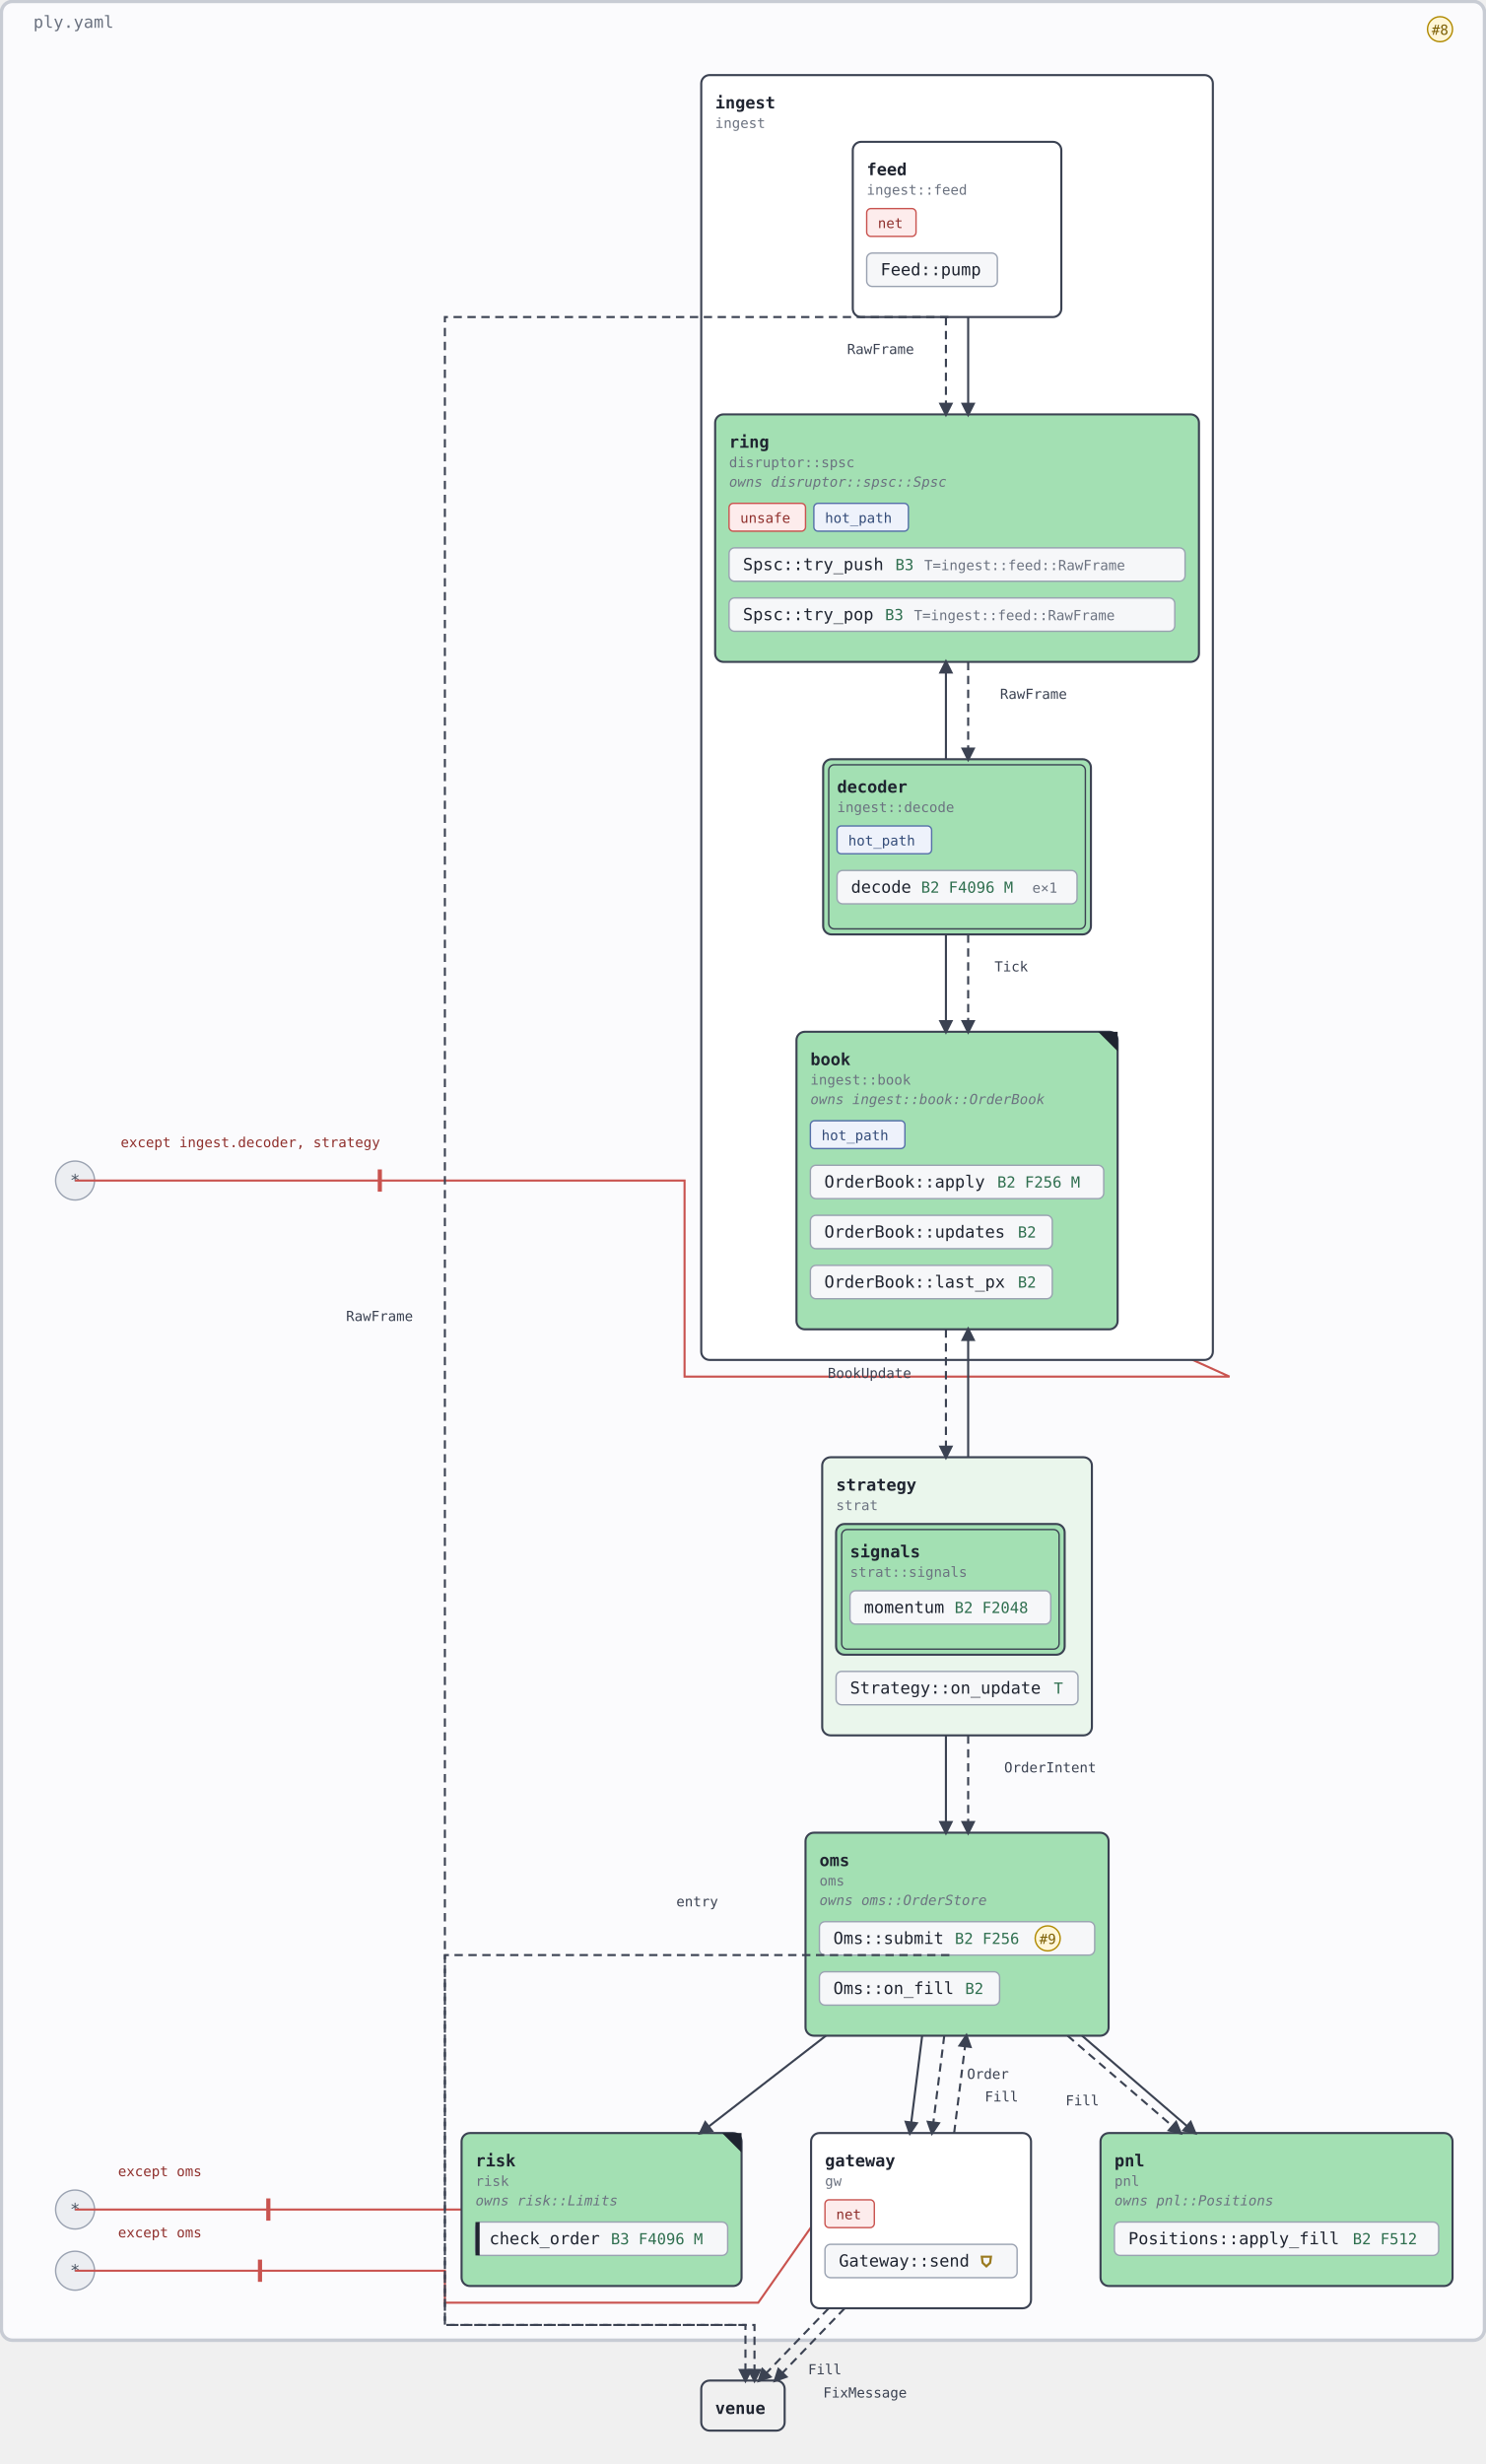
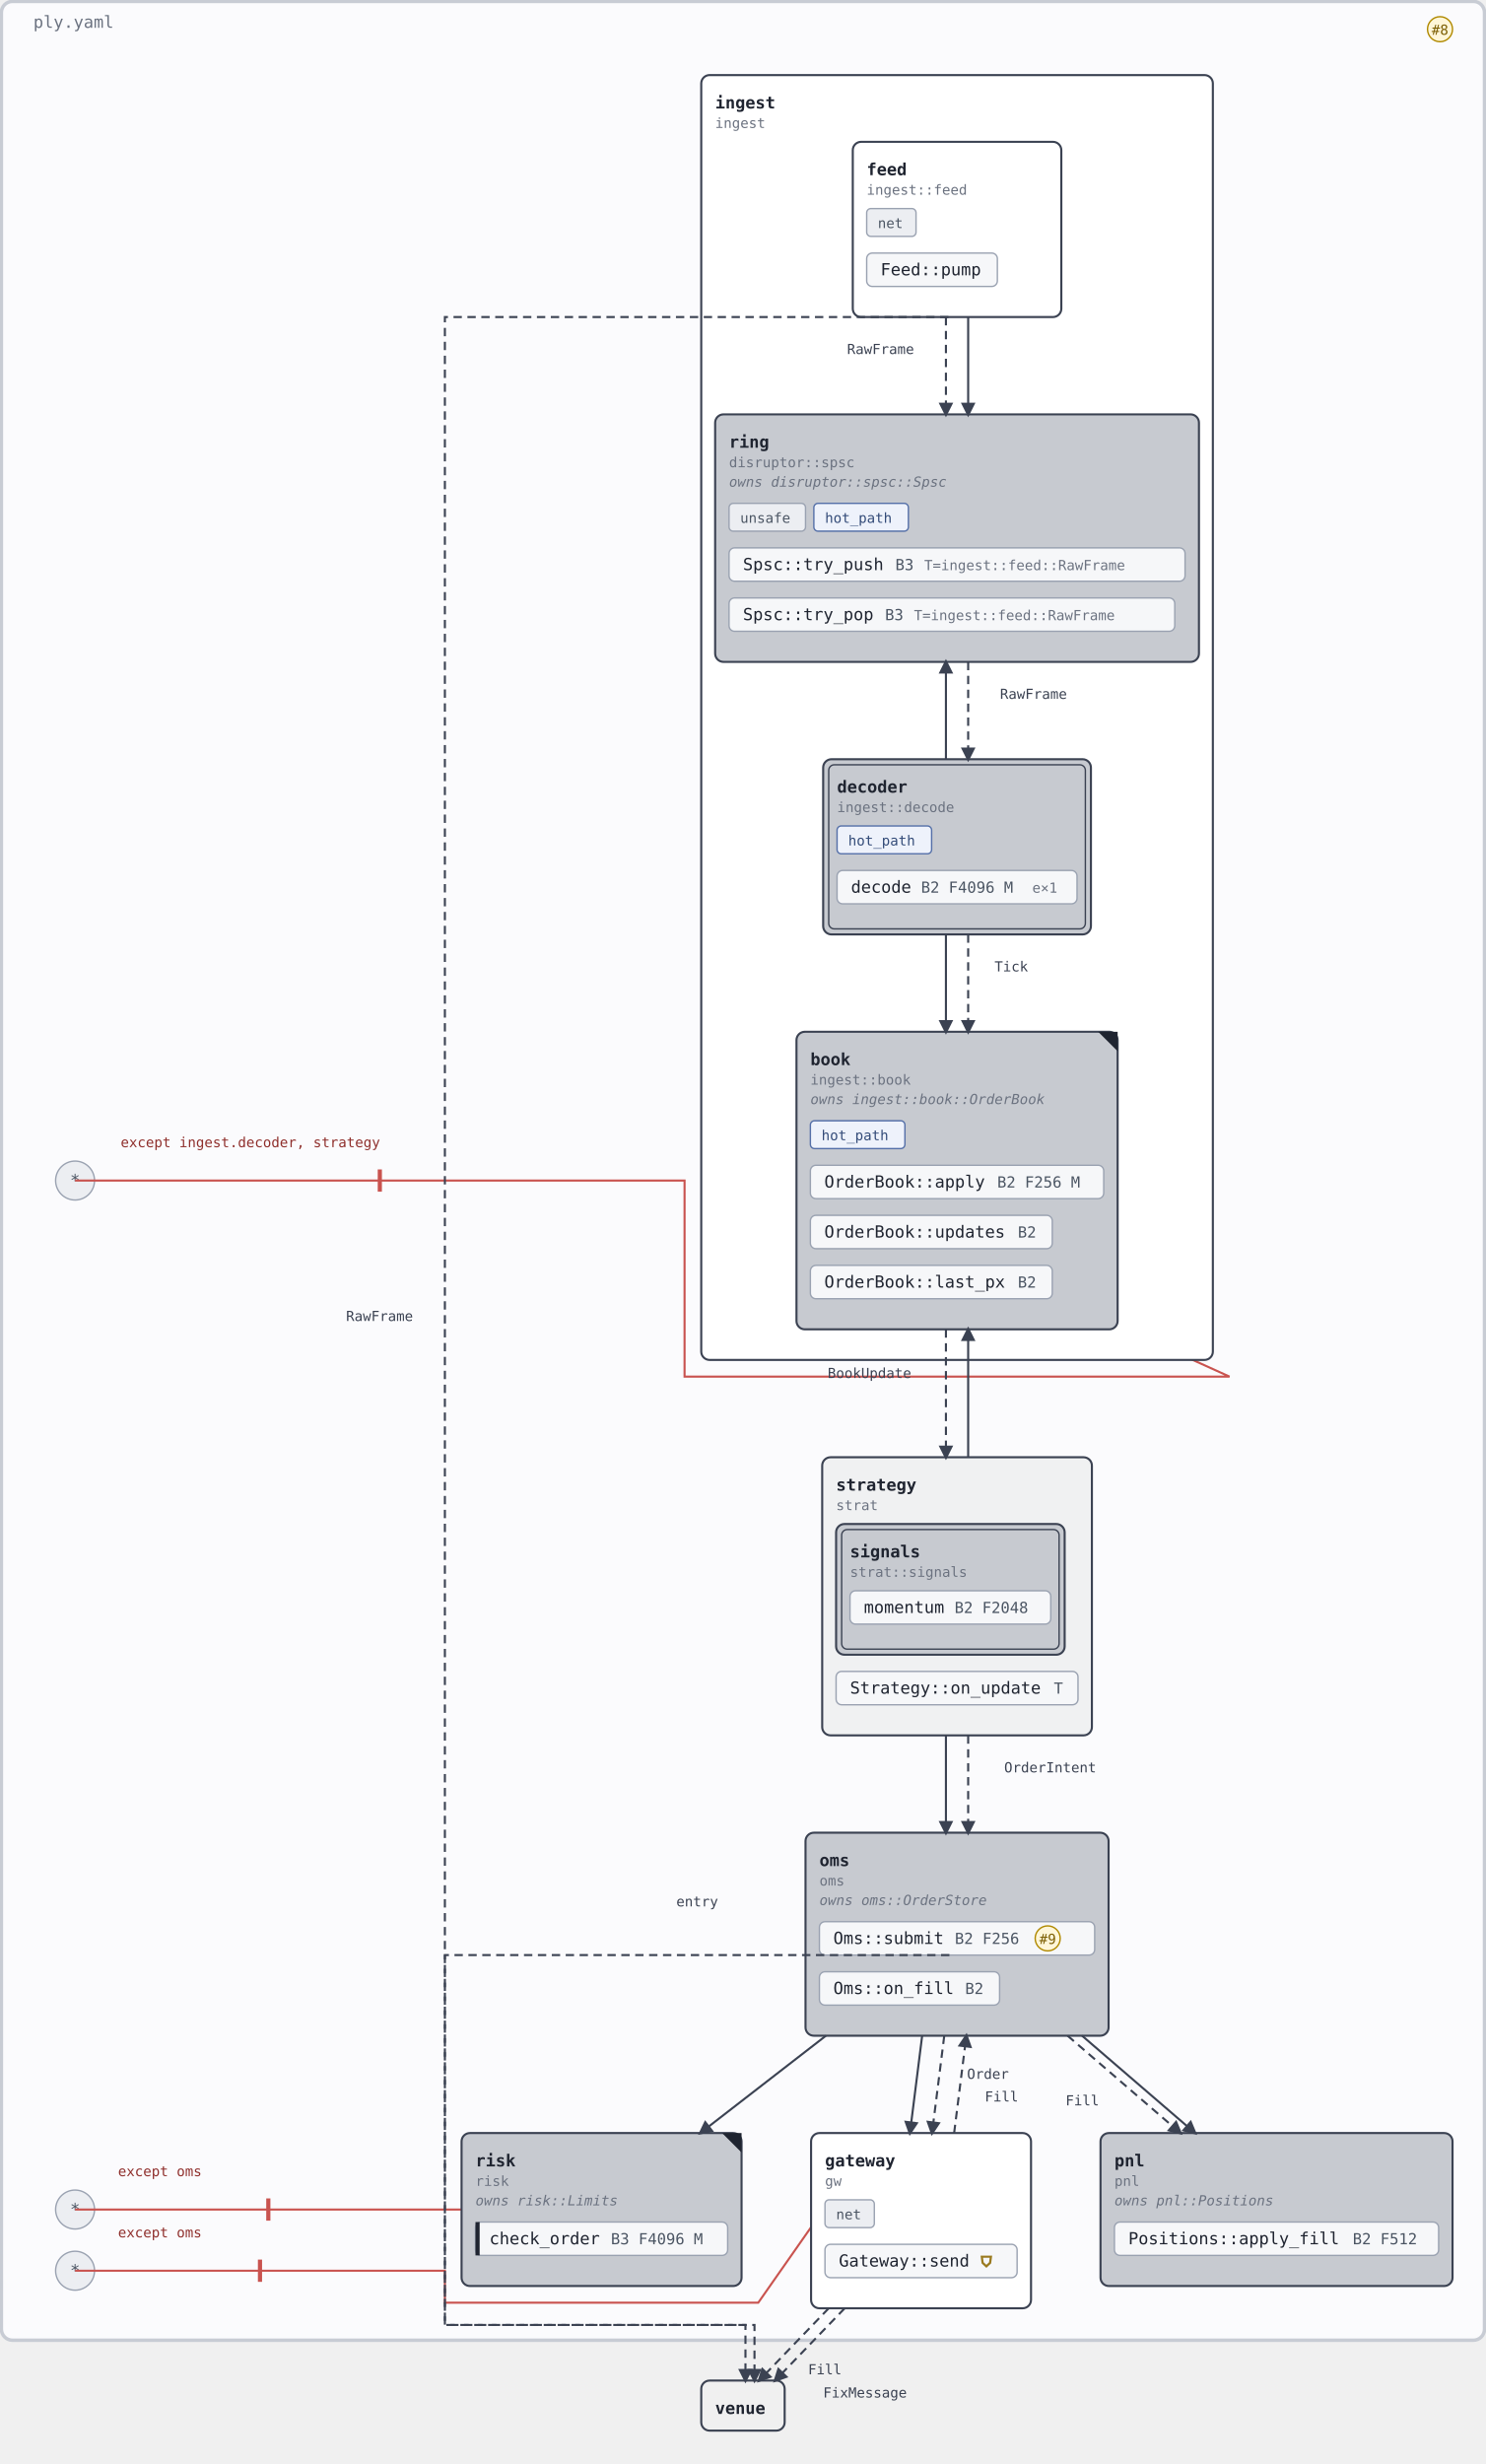
<svg xmlns="http://www.w3.org/2000/svg" width="1068.8" height="1772.0" viewBox="0 0 1068.8 1772.0" font-family="monospace" font-size="12">
-   <style>.workspace-frame{fill:#fbfbfd;stroke:#c8ccd4;stroke-width:2.5}.workspace-title{fill:#6b7280}.component-box{stroke:#3b4252;stroke-width:1.5}.hollow-box{stroke-dasharray:6 4}.collapsed-stack{stroke:#3b4252;stroke-width:1.5}.pure-seal{fill:none;stroke:#3b4252}.strict-notch{fill:#1f2430}.component-name{fill:#1f2430;font-weight:bold}.component-anchor{fill:#6b7280;font-size:10px}.component-owns{fill:#6b7280;font-size:10px;font-style:italic}.ceiling-unclaimed{fill:#fff}.ceiling-tested{fill:#eaf6ec}.ceiling-fuzzed{fill:#cdeed3}.ceiling-bounded{fill:#a3e0b3}.ceiling-proved{fill:#78d194}.contract-mark{fill:#1f2430}.fn-clause{font:11px ui-monospace,SFMono-Regular,Menlo,monospace;fill:#3c4658}.cap-badge rect{fill:#fdecec;stroke:#c9534f}.cap-badge text{fill:#8f2f2c;font-size:10px}.profile-tag rect{fill:#eef2fb;stroke:#5570a8}.profile-tag text{fill:#334b78;font-size:10px}.fn-chip-box{fill:#f6f7f9;stroke:#9aa2b1}.fn-chip-box-synth{fill:#ecdff5;stroke:#9aa2b1}.fn-name{fill:#1f2430}.fn-checks{fill:#2f6f4f;font-size:11px}.fn-check-with{fill:#6b7280;font-size:10px}.fn-examples{fill:#6b7280;font-size:10px}.fn-shield{fill:none;stroke:#9a7a1f;font-size:13px}.unresolved-pin circle,.registry-pin circle{fill:#fff6d8;stroke:#b08900}.pin-label{fill:#7a5c00;font-size:10px;text-anchor:middle}.edge-line{fill:none;stroke:#3b4252;stroke-width:1.5}.edge-label{fill:#3b4252;font-size:10px;text-anchor:middle}.deny-line{fill:none;stroke:#c9534f;stroke-width:1.5}.deny-bar{stroke:#c9534f;stroke-width:3}.deny-except{fill:#8f2f2c;font-size:10px;text-anchor:middle}.any-node circle{fill:#eceef2;stroke:#9aa2b1}.any-label{fill:#4b5563;text-anchor:middle}.external-box{fill:none;stroke:#3b4252;stroke-width:1.5}#arrow path{fill:#3b4252}</style>
+   <style>.workspace-frame{fill:#fbfbfd;stroke:#c8ccd4;stroke-width:2.5}.workspace-title{fill:#6b7280}.component-box{stroke:#3b4252;stroke-width:1.5}.hollow-box{stroke-dasharray:6 4}.collapsed-stack{stroke:#3b4252;stroke-width:1.5}.pure-seal{fill:none;stroke:#3b4252}.strict-notch{fill:#1f2430}.component-name{fill:#1f2430;font-weight:bold}.component-anchor{fill:#6b7280;font-size:10px}.component-owns{fill:#6b7280;font-size:10px;font-style:italic}.ceiling-unclaimed{fill:#fff}.ceiling-tested{fill:#f0f1f2}.ceiling-fuzzed{fill:#dfe1e4}.ceiling-bounded{fill:#c7cad0}.ceiling-proved{fill:#aab0b9}.contract-mark{fill:#1f2430}.fn-clause{font:11px ui-monospace,SFMono-Regular,Menlo,monospace;fill:#3c4658}.cap-badge rect{fill:#eceef2;stroke:#9aa2b1}.cap-badge text{fill:#4b5563;font-size:10px}.profile-tag rect{fill:#eef2fb;stroke:#5570a8}.profile-tag text{fill:#334b78;font-size:10px}.fn-chip-box{fill:#f6f7f9;stroke:#9aa2b1}.fn-chip-box-synth{fill:#ecdff5;stroke:#9aa2b1}.fn-name{fill:#1f2430}.fn-checks{fill:#4b5563;font-size:11px}.fn-check-with{fill:#6b7280;font-size:10px}.fn-examples{fill:#6b7280;font-size:10px}.fn-shield{fill:none;stroke:#9a7a1f;font-size:13px}.unresolved-pin circle,.registry-pin circle{fill:#fff6d8;stroke:#b08900}.pin-label{fill:#7a5c00;font-size:10px;text-anchor:middle}.edge-line{fill:none;stroke:#3b4252;stroke-width:1.5}.edge-label{fill:#3b4252;font-size:10px;text-anchor:middle}.deny-line{fill:none;stroke:#c9534f;stroke-width:1.5}.deny-bar{stroke:#c9534f;stroke-width:3}.deny-except{fill:#8f2f2c;font-size:10px;text-anchor:middle}.any-node circle{fill:#eceef2;stroke:#9aa2b1}.any-label{fill:#4b5563;text-anchor:middle}.external-box{fill:none;stroke:#3b4252;stroke-width:1.5}#arrow path{fill:#3b4252}</style>
  <defs>
    <marker id="arrow" viewBox="0 0 10 10" refX="8" refY="5" markerWidth="7" markerHeight="7" orient="auto-start-reverse">
      <path d="M 0 0 L 10 5 L 0 10 z" />
    </marker>
  </defs>
  <rect class="workspace-frame" x="1" y="1" width="1066.8" height="1682.0" rx="8" />
  <g>
    <text class="workspace-title" x="24.0" y="20">ply.yaml</text>
  </g>
  <g class="any-node">
    <circle cx="54.0" cy="849.0" r="14.0" />
    <text class="any-label" x="54.0" y="853.0">*</text>
  </g>
  <g class="deny-rule">
    <path class="deny-line" d="M 54.0 849.0 L 492.4 849.0 L 492.4 990.0 L 884.4 990.0 L 572.9 849.0" />
    <line class="deny-bar" x1="273.2" y1="841.0" x2="273.2" y2="857.0" />
    <text class="deny-except" x="180.1" y="825.0">except ingest.decoder, strategy</text>
  </g>
  <g class="any-node">
    <circle cx="54.0" cy="1589.0" r="14.0" />
    <text class="any-label" x="54.0" y="1593.0">*</text>
  </g>
  <g class="deny-rule">
    <path class="deny-line" d="M 54.0 1589.0 L 332.0 1589.0" />
    <line class="deny-bar" x1="193.0" y1="1581.0" x2="193.0" y2="1597.0" />
    <text class="deny-except" x="115.0" y="1565.0">except oms</text>
  </g>
  <g class="any-node">
    <circle cx="54.0" cy="1633.0" r="14.0" />
    <text class="any-label" x="54.0" y="1637.0">*</text>
  </g>
  <g class="deny-rule">
    <path class="deny-line" d="M 54.0 1633.0 L 320.0 1633.0 L 320.0 1656.0 L 545.4 1656.0 L 583.4 1601.7" />
    <line class="deny-bar" x1="187.0" y1="1625.0" x2="187.0" y2="1641.0" />
    <text class="deny-except" x="115.0" y="1609.0">except oms</text>
  </g>
  <g class="registry-pin">
    <circle cx="1035.8" cy="21.0" r="9.0" />
    <text class="pin-label" x="1035.8" y="25.0">#8</text>
  </g>
  <g transform="translate(504.4,54.0)">
    <g class="component" data-name="ingest">
      <rect class="component-box ceiling-unclaimed" x="0" y="0" width="368.0" height="924.0" rx="6" />
      <text class="component-name" x="10.0" y="24.0">ingest</text>
      <text class="component-anchor" x="10.0" y="38.0">ingest</text>
      <g transform="translate(109.0,48.0)">
        <g class="component" data-name="feed">
          <rect class="component-box ceiling-unclaimed" x="0" y="0" width="150.0" height="126.0" rx="6" />
          <text class="component-name" x="10.0" y="24.0">feed</text>
          <text class="component-anchor" x="10.0" y="38.0">ingest::feed</text>
          <g class="cap-badge">
            <rect x="10.0" y="48.0" width="35.5" height="20.0" rx="3" />
            <text x="18.0" y="62.0">net</text>
          </g>
          <g transform="translate(10.0,80.0)">
            <g class="fn-chip" data-fn="Feed::pump">
              <rect class="fn-chip-box" x="0" y="0" width="94.0" height="24.0" rx="4" />
              <text class="fn-name" x="10.0" y="16.0">Feed::pump</text>
            </g>
          </g>
        </g>
      </g>
      <g transform="translate(10.0,244.0)">
        <g class="component" data-name="ring">
          <rect class="component-box ceiling-bounded" x="0" y="0" width="348.0" height="178.0" rx="6" />
          <text class="component-name" x="10.0" y="24.0">ring</text>
          <text class="component-anchor" x="10.0" y="38.0">disruptor::spsc</text>
          <text class="component-owns" x="10.0" y="52.0">owns disruptor::spsc::Spsc</text>
          <g class="cap-badge">
            <rect x="10.0" y="64.0" width="55.0" height="20.0" rx="3" />
            <text x="18.0" y="78.0">unsafe</text>
          </g>
          <g class="profile-tag">
            <rect x="71.0" y="64.0" width="68.0" height="20.0" rx="3" />
            <text x="79.0" y="78.0">hot_path</text>
          </g>
          <g transform="translate(10.0,96.0)">
            <g class="fn-chip" data-fn="Spsc::try_push">
              <rect class="fn-chip-box" x="0" y="0" width="328.0" height="24.0" rx="4" />
              <text class="fn-name" x="10.0" y="16.0">Spsc::try_push</text>
              <text class="fn-checks" x="119.6" y="16.0">B3</text>
              <text class="fn-check-with" x="140.4" y="16.0">T=ingest::feed::RawFrame</text>
            </g>
          </g>
          <g transform="translate(10.0,132.0)">
            <g class="fn-chip" data-fn="Spsc::try_pop">
              <rect class="fn-chip-box" x="0" y="0" width="320.6" height="24.0" rx="4" />
              <text class="fn-name" x="10.0" y="16.0">Spsc::try_pop</text>
              <text class="fn-checks" x="112.2" y="16.0">B3</text>
              <text class="fn-check-with" x="133.0" y="16.0">T=ingest::feed::RawFrame</text>
            </g>
          </g>
        </g>
      </g>
      <g transform="translate(87.7,492.0)">
        <g class="component" data-name="decoder">
          <rect class="component-box ceiling-bounded" x="0" y="0" width="192.6" height="126.0" rx="6" />
          <rect class="pure-seal" x="4" y="4" width="184.6" height="118.0" rx="4" />
          <text class="component-name" x="10.0" y="24.0">decoder</text>
          <text class="component-anchor" x="10.0" y="38.0">ingest::decode</text>
          <g class="profile-tag">
            <rect x="10.0" y="48.0" width="68.0" height="20.0" rx="3" />
            <text x="18.0" y="62.0">hot_path</text>
          </g>
          <g transform="translate(10.0,80.0)">
            <g class="fn-chip" data-fn="decode">
              <rect class="fn-chip-box" x="0" y="0" width="172.6" height="24.0" rx="4" />
              <text class="fn-name" x="10.0" y="16.0">decode</text>
              <text class="fn-checks" x="60.4" y="16.0">B2 F4096 M</text>
              <text class="fn-examples" x="140.4" y="16.0">e×1</text>
            </g>
          </g>
        </g>
      </g>
      <g transform="translate(68.5,688.0)">
        <g class="component" data-name="book">
          <rect class="component-box ceiling-bounded" x="0" y="0" width="231.0" height="214.0" rx="6" />
          <path class="strict-notch" d="M 217.0 0 L 231.0 0 L 231.0 14.0 Z" />
          <text class="component-name" x="10.0" y="24.0">book</text>
          <text class="component-anchor" x="10.0" y="38.0">ingest::book</text>
          <text class="component-owns" x="10.0" y="52.0">owns ingest::book::OrderBook</text>
          <g class="profile-tag">
            <rect x="10.0" y="64.0" width="68.0" height="20.0" rx="3" />
            <text x="18.0" y="78.0">hot_path</text>
          </g>
          <g transform="translate(10.0,96.0)">
            <g class="fn-chip" data-fn="OrderBook::apply">
              <rect class="fn-chip-box" x="0" y="0" width="211.0" height="24.0" rx="4" />
              <text class="fn-name" x="10.0" y="16.0">OrderBook::apply</text>
              <text class="fn-checks" x="134.4" y="16.0">B2 F256 M</text>
            </g>
          </g>
          <g transform="translate(10.0,132.0)">
            <g class="fn-chip" data-fn="OrderBook::updates">
              <rect class="fn-chip-box" x="0" y="0" width="174.0" height="24.0" rx="4" />
              <text class="fn-name" x="10.0" y="16.0">OrderBook::updates</text>
              <text class="fn-checks" x="149.2" y="16.0">B2</text>
            </g>
          </g>
          <g transform="translate(10.0,168.0)">
            <g class="fn-chip" data-fn="OrderBook::last_px">
              <rect class="fn-chip-box" x="0" y="0" width="174.0" height="24.0" rx="4" />
              <text class="fn-name" x="10.0" y="16.0">OrderBook::last_px</text>
              <text class="fn-checks" x="149.2" y="16.0">B2</text>
            </g>
          </g>
        </g>
      </g>
    </g>
  </g>
  <g transform="translate(591.4,1048.0)">
    <g class="component" data-name="strategy">
      <rect class="component-box ceiling-tested" x="0" y="0" width="194.0" height="200.0" rx="6" />
      <text class="component-name" x="10.0" y="24.0">strategy</text>
      <text class="component-anchor" x="10.0" y="38.0">strat</text>
      <g transform="translate(10.0,48.0)">
        <g class="component" data-name="signals">
          <rect class="component-box ceiling-bounded" x="0" y="0" width="164.4" height="94.0" rx="6" />
          <rect class="pure-seal" x="4" y="4" width="156.4" height="86.0" rx="4" />
          <text class="component-name" x="10.0" y="24.0">signals</text>
          <text class="component-anchor" x="10.0" y="38.0">strat::signals</text>
          <g transform="translate(10.0,48.0)">
            <g class="fn-chip" data-fn="momentum">
              <rect class="fn-chip-box" x="0" y="0" width="144.4" height="24.0" rx="4" />
              <text class="fn-name" x="10.0" y="16.0">momentum</text>
              <text class="fn-checks" x="75.2" y="16.0">B2 F2048</text>
            </g>
          </g>
        </g>
      </g>
      <g transform="translate(10.0,154.0)">
        <g class="fn-chip" data-fn="Strategy::on_update">
          <rect class="fn-chip-box" x="0" y="0" width="174.0" height="24.0" rx="4" />
          <text class="fn-name" x="10.0" y="16.0">Strategy::on_update</text>
          <text class="fn-checks" x="156.6" y="16.0">T</text>
        </g>
      </g>
    </g>
  </g>
  <g transform="translate(332.0,1534.0)">
    <g class="component" data-name="risk">
      <rect class="component-box ceiling-bounded" x="0" y="0" width="201.4" height="110.0" rx="6" />
      <path class="strict-notch" d="M 187.4 0 L 201.4 0 L 201.4 14.0 Z" />
      <text class="component-name" x="10.0" y="24.0">risk</text>
      <text class="component-anchor" x="10.0" y="38.0">risk</text>
      <text class="component-owns" x="10.0" y="52.0">owns risk::Limits</text>
      <g transform="translate(10.0,64.0)">
        <g class="fn-chip" data-fn="check_order">
          <rect class="fn-chip-box" x="0" y="0" width="181.4" height="24.0" rx="4" />
          <rect class="contract-mark" x="0" y="0" width="3.0" height="24.0" />
          <text class="fn-name" x="10.0" y="16.0">check_order</text>
          <text class="fn-checks" x="97.4" y="16.0">B3 F4096 M</text>
        </g>
      </g>
    </g>
  </g>
  <g transform="translate(579.4,1318.0)">
    <g class="component" data-name="oms">
      <rect class="component-box ceiling-bounded" x="0" y="0" width="218.0" height="146.0" rx="6" />
      <text class="component-name" x="10.0" y="24.0">oms</text>
      <text class="component-anchor" x="10.0" y="38.0">oms</text>
      <text class="component-owns" x="10.0" y="52.0">owns oms::OrderStore</text>
      <g transform="translate(10.0,64.0)">
        <g class="fn-chip" data-fn="Oms::submit">
          <rect class="fn-chip-box" x="0" y="0" width="198.0" height="24.0" rx="4" />
          <text class="fn-name" x="10.0" y="16.0">Oms::submit</text>
          <text class="fn-checks" x="97.4" y="16.0">B2 F256</text>
          <g class="unresolved-pin">
            <circle cx="164.2" cy="12.0" r="9.0" />
            <text class="pin-label" x="164.2" y="16.0">#9</text>
          </g>
        </g>
      </g>
      <g transform="translate(10.0,100.0)">
        <g class="fn-chip" data-fn="Oms::on_fill">
          <rect class="fn-chip-box" x="0" y="0" width="129.6" height="24.0" rx="4" />
          <text class="fn-name" x="10.0" y="16.0">Oms::on_fill</text>
          <text class="fn-checks" x="104.8" y="16.0">B2</text>
        </g>
      </g>
    </g>
  </g>
  <g transform="translate(583.4,1534.0)">
    <g class="component" data-name="gateway">
      <rect class="component-box ceiling-unclaimed" x="0" y="0" width="158.2" height="126.0" rx="6" />
      <text class="component-name" x="10.0" y="24.0">gateway</text>
      <text class="component-anchor" x="10.0" y="38.0">gw</text>
      <g class="cap-badge">
        <rect x="10.0" y="48.0" width="35.5" height="20.0" rx="3" />
        <text x="18.0" y="62.0">net</text>
      </g>
      <g transform="translate(10.0,80.0)">
        <g class="fn-chip" data-fn="Gateway::send">
          <rect class="fn-chip-box" x="0" y="0" width="138.2" height="24.0" rx="4" />
          <text class="fn-name" x="10.0" y="16.0">Gateway::send</text>
          <g class="fn-shield">
            <text x="112.2" y="16.0">⛉</text>
          </g>
        </g>
      </g>
    </g>
  </g>
  <g transform="translate(791.6,1534.0)">
    <g class="component" data-name="pnl">
      <rect class="component-box ceiling-bounded" x="0" y="0" width="253.2" height="110.0" rx="6" />
      <text class="component-name" x="10.0" y="24.0">pnl</text>
      <text class="component-anchor" x="10.0" y="38.0">pnl</text>
      <text class="component-owns" x="10.0" y="52.0">owns pnl::Positions</text>
      <g transform="translate(10.0,64.0)">
        <g class="fn-chip" data-fn="Positions::apply_fill">
          <rect class="fn-chip-box" x="0" y="0" width="233.2" height="24.0" rx="4" />
          <text class="fn-name" x="10.0" y="16.0">Positions::apply_fill</text>
          <text class="fn-checks" x="171.4" y="16.0">B2 F512</text>
        </g>
      </g>
    </g>
  </g>
  <g class="edge-call">
    <path class="edge-line" d="M 696.4 228.0 L 696.4 298.0" marker-end="url(#arrow)" />
  </g>
  <g class="edge-call">
    <path class="edge-line" d="M 680.4 546.0 L 680.4 476.0" marker-end="url(#arrow)" />
  </g>
  <g class="edge-call">
    <path class="edge-line" d="M 680.4 672.0 L 680.4 742.0" marker-end="url(#arrow)" />
  </g>
  <g class="edge-flow">
    <path class="edge-line" stroke-dasharray="6 4" d="M 680.4 228.0 L 680.4 298.0" marker-end="url(#arrow)" />
    <text class="edge-label" x="633.4" y="254.6">RawFrame</text>
  </g>
  <g class="edge-flow">
    <path class="edge-line" stroke-dasharray="6 4" d="M 696.4 476.0 L 696.4 546.0" marker-end="url(#arrow)" />
    <text class="edge-label" x="743.4" y="502.6">RawFrame</text>
  </g>
  <g class="edge-flow">
    <path class="edge-line" stroke-dasharray="6 4" d="M 696.4 672.0 L 696.4 742.0" marker-end="url(#arrow)" />
    <text class="edge-label" x="727.4" y="698.6">Tick</text>
  </g>
  <g class="edge-call">
    <path class="edge-line" d="M 696.4 1048.0 L 696.4 956.0" marker-end="url(#arrow)" />
  </g>
  <g class="edge-call">
    <path class="edge-line" d="M 680.4 1248.0 L 680.4 1318.0" marker-end="url(#arrow)" />
  </g>
  <g class="edge-call">
    <path class="edge-line" d="M 594.1 1464.0 L 503.7 1534.0" marker-end="url(#arrow)" />
  </g>
  <g class="edge-call">
    <path class="edge-line" d="M 663.3 1464.0 L 654.5 1534.0" marker-end="url(#arrow)" />
  </g>
  <g class="edge-call">
    <path class="edge-line" d="M 778.3 1464.0 L 859.6 1534.0" marker-end="url(#arrow)" />
  </g>
  <g class="edge-flow">
    <path class="edge-line" stroke-dasharray="6 4" d="M 680.4 956.0 L 680.4 1048.0" marker-end="url(#arrow)" />
    <text class="edge-label" x="625.4" y="991.0">BookUpdate</text>
  </g>
  <g class="edge-flow">
    <path class="edge-line" stroke-dasharray="6 4" d="M 696.4 1248.0 L 696.4 1318.0" marker-end="url(#arrow)" />
    <text class="edge-label" x="755.4" y="1274.6">OrderIntent</text>
  </g>
  <g class="edge-flow">
    <path class="edge-line" stroke-dasharray="6 4" d="M 679.2 1464.0 L 670.4 1534.0" marker-end="url(#arrow)" />
    <text class="edge-label" x="710.6" y="1495.0">Order</text>
  </g>
  <g class="edge-flow">
    <path class="edge-line" stroke-dasharray="6 4" d="M 686.3 1534.0 L 695.1 1464.0" marker-end="url(#arrow)" />
    <text class="edge-label" x="720.4" y="1511.3">Fill</text>
  </g>
  <g class="edge-flow">
    <path class="edge-line" stroke-dasharray="6 4" d="M 767.9 1464.0 L 849.1 1534.0" marker-end="url(#arrow)" />
    <text class="edge-label" x="778.5" y="1514.1">Fill</text>
  </g>
  <g class="edge-flow">
    <path class="edge-line" stroke-dasharray="6 4" d="M 607.6 1660.0 L 557.5 1712.0" marker-end="url(#arrow)" />
    <text class="edge-label" x="622.2" y="1724.2">FixMessage</text>
  </g>
  <g class="edge-flow">
    <path class="edge-line" stroke-dasharray="6 4" d="M 596.1 1660.0 L 546.0 1712.0" marker-end="url(#arrow)" />
    <text class="edge-label" x="593.3" y="1707.5">Fill</text>
  </g>
  <g class="edge-flow">
    <path class="edge-line" stroke-dasharray="6 4" d="M 682.2 228.0 L 320.0 228.0 L 320.0 1672.0 L 536.2 1672.0 L 536.2 1712.0" marker-end="url(#arrow)" />
    <text class="edge-label" x="273.0" y="950.0">RawFrame</text>
  </g>
  <g class="edge-entry">
    <path class="edge-line" stroke-dasharray="6 4" d="M 682.9 1406.0 L 320.0 1406.0 L 320.0 1672.0 L 542.7 1672.0 L 542.7 1712.0" marker-end="url(#arrow)" />
    <text class="edge-label" x="501.5" y="1371.0">entry</text>
  </g>
  <g transform="translate(504.4,1712.0)">
    <g class="external" data-name="venue">
      <rect class="external-box" x="0" y="0" width="60.0" height="36.0" rx="6" />
      <text class="component-name" x="10.0" y="24.0">venue</text>
    </g>
  </g>
</svg>
